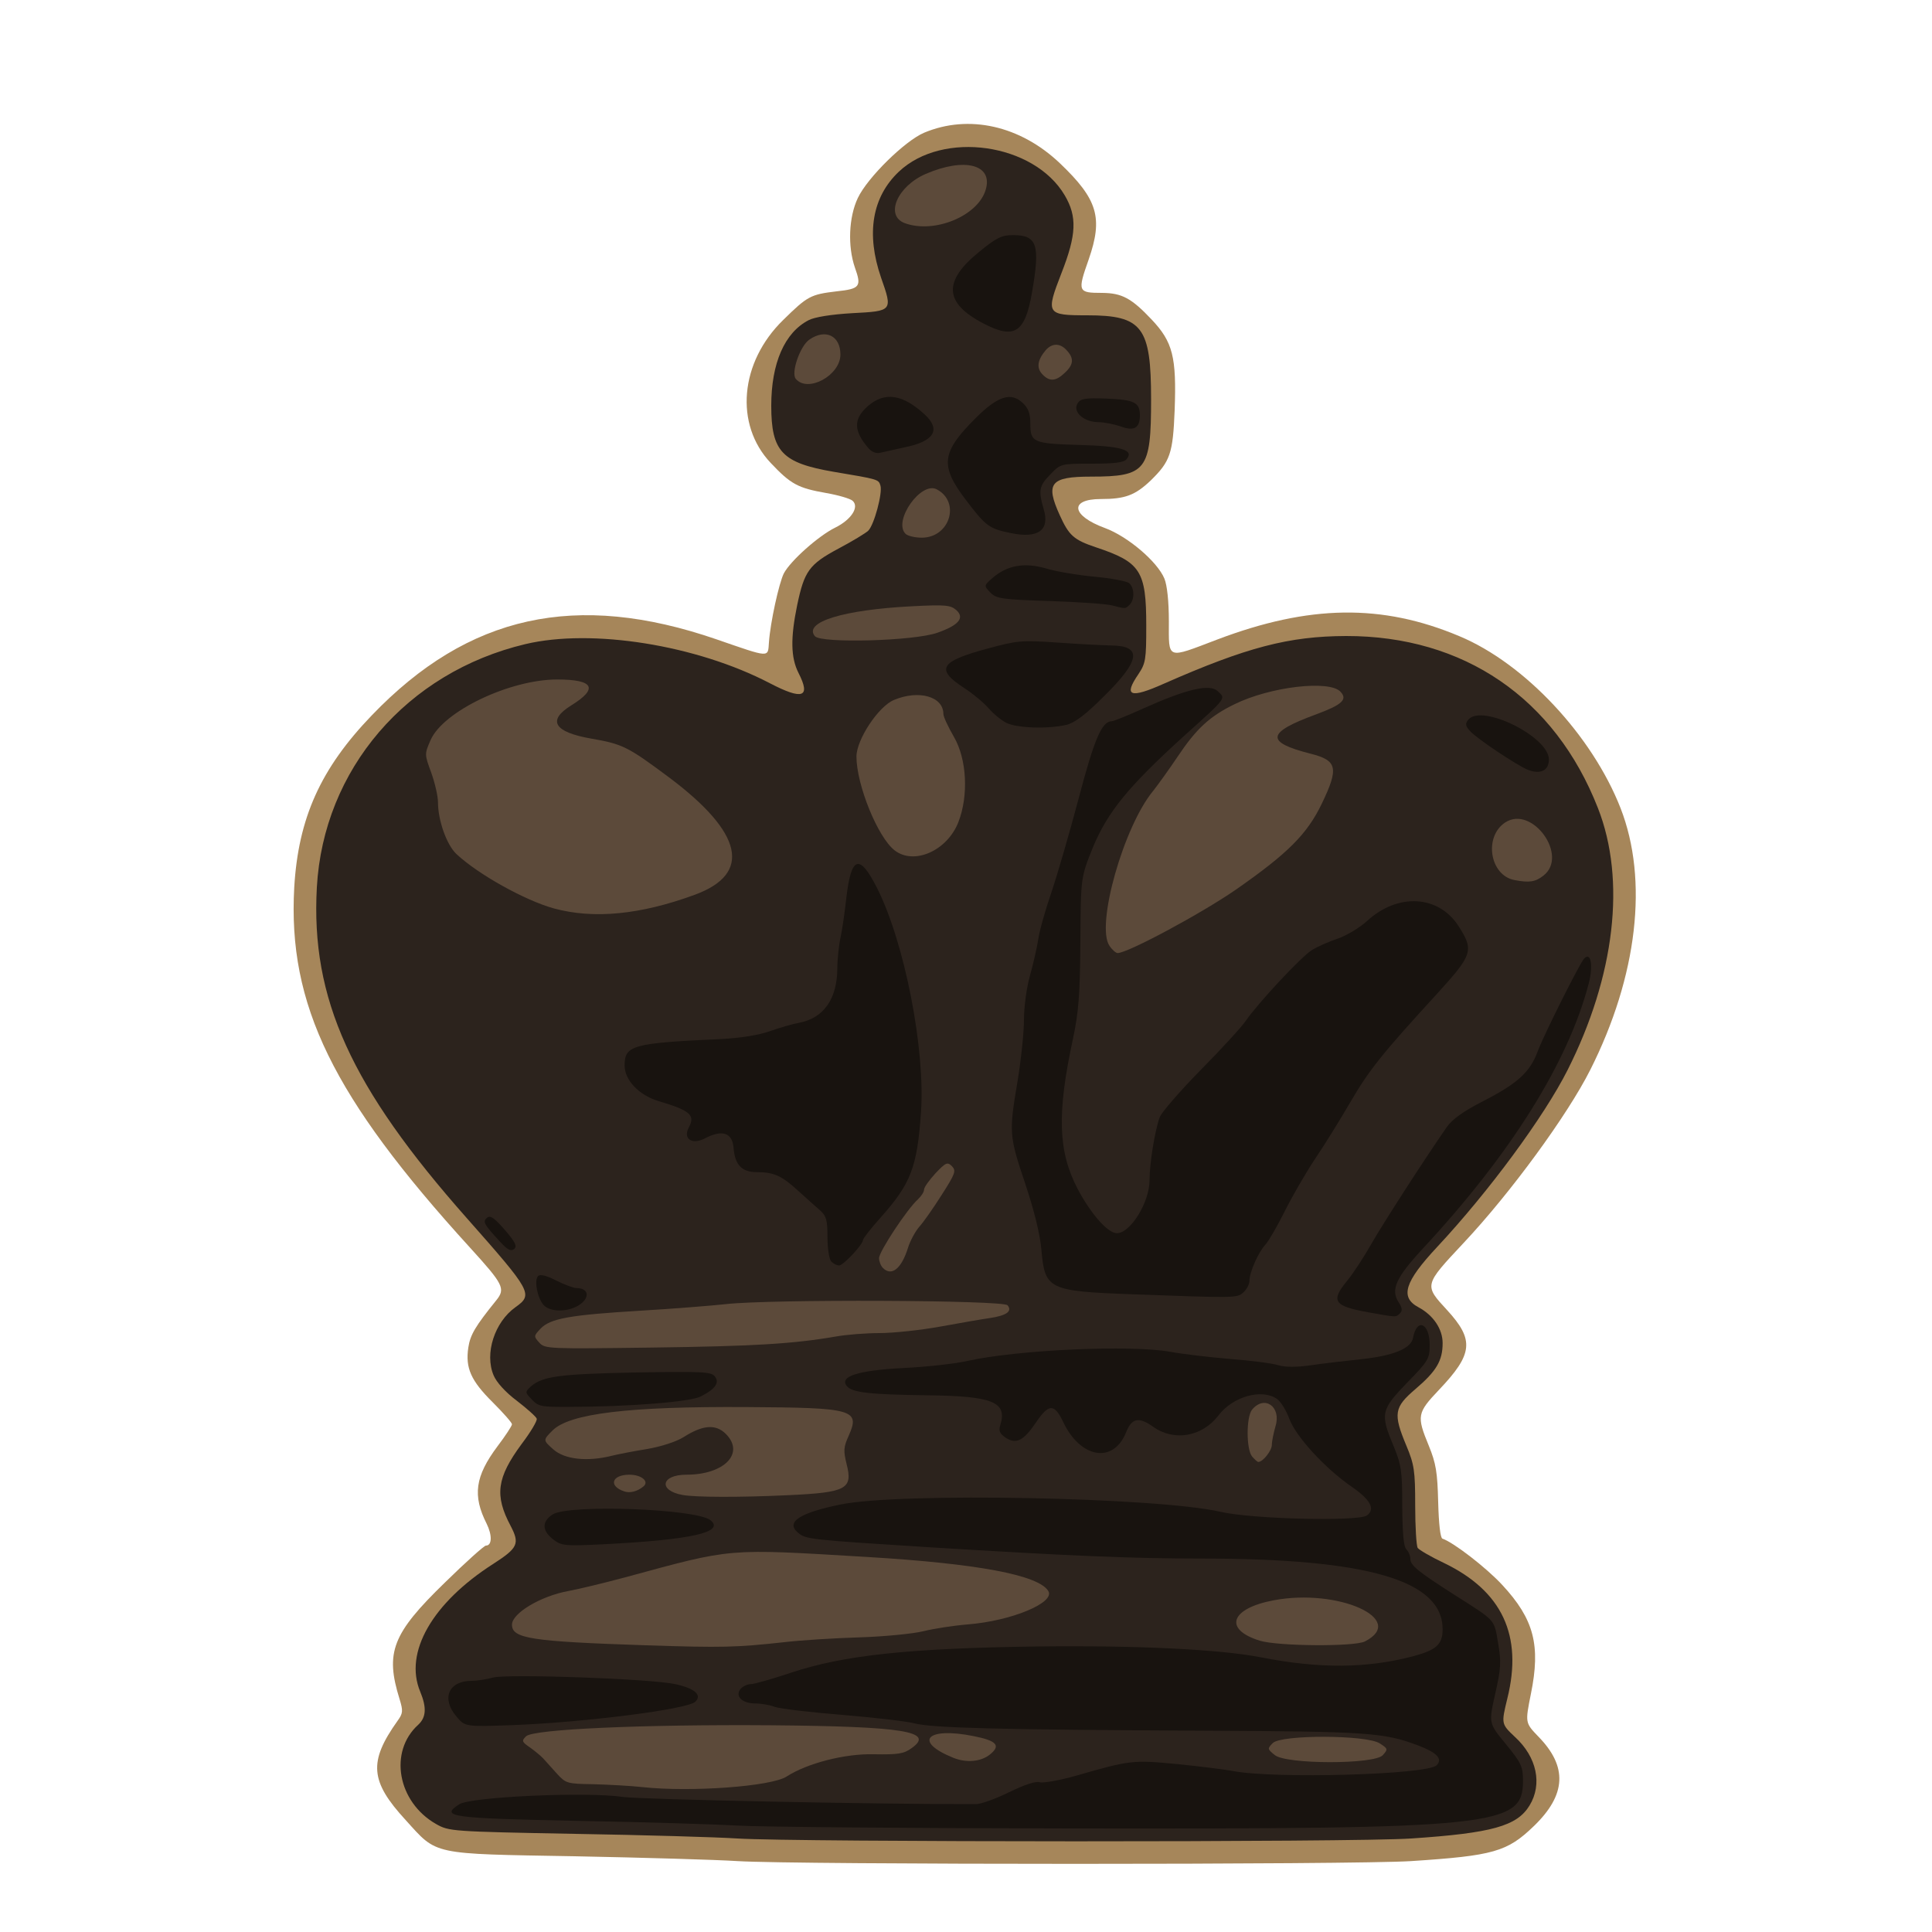
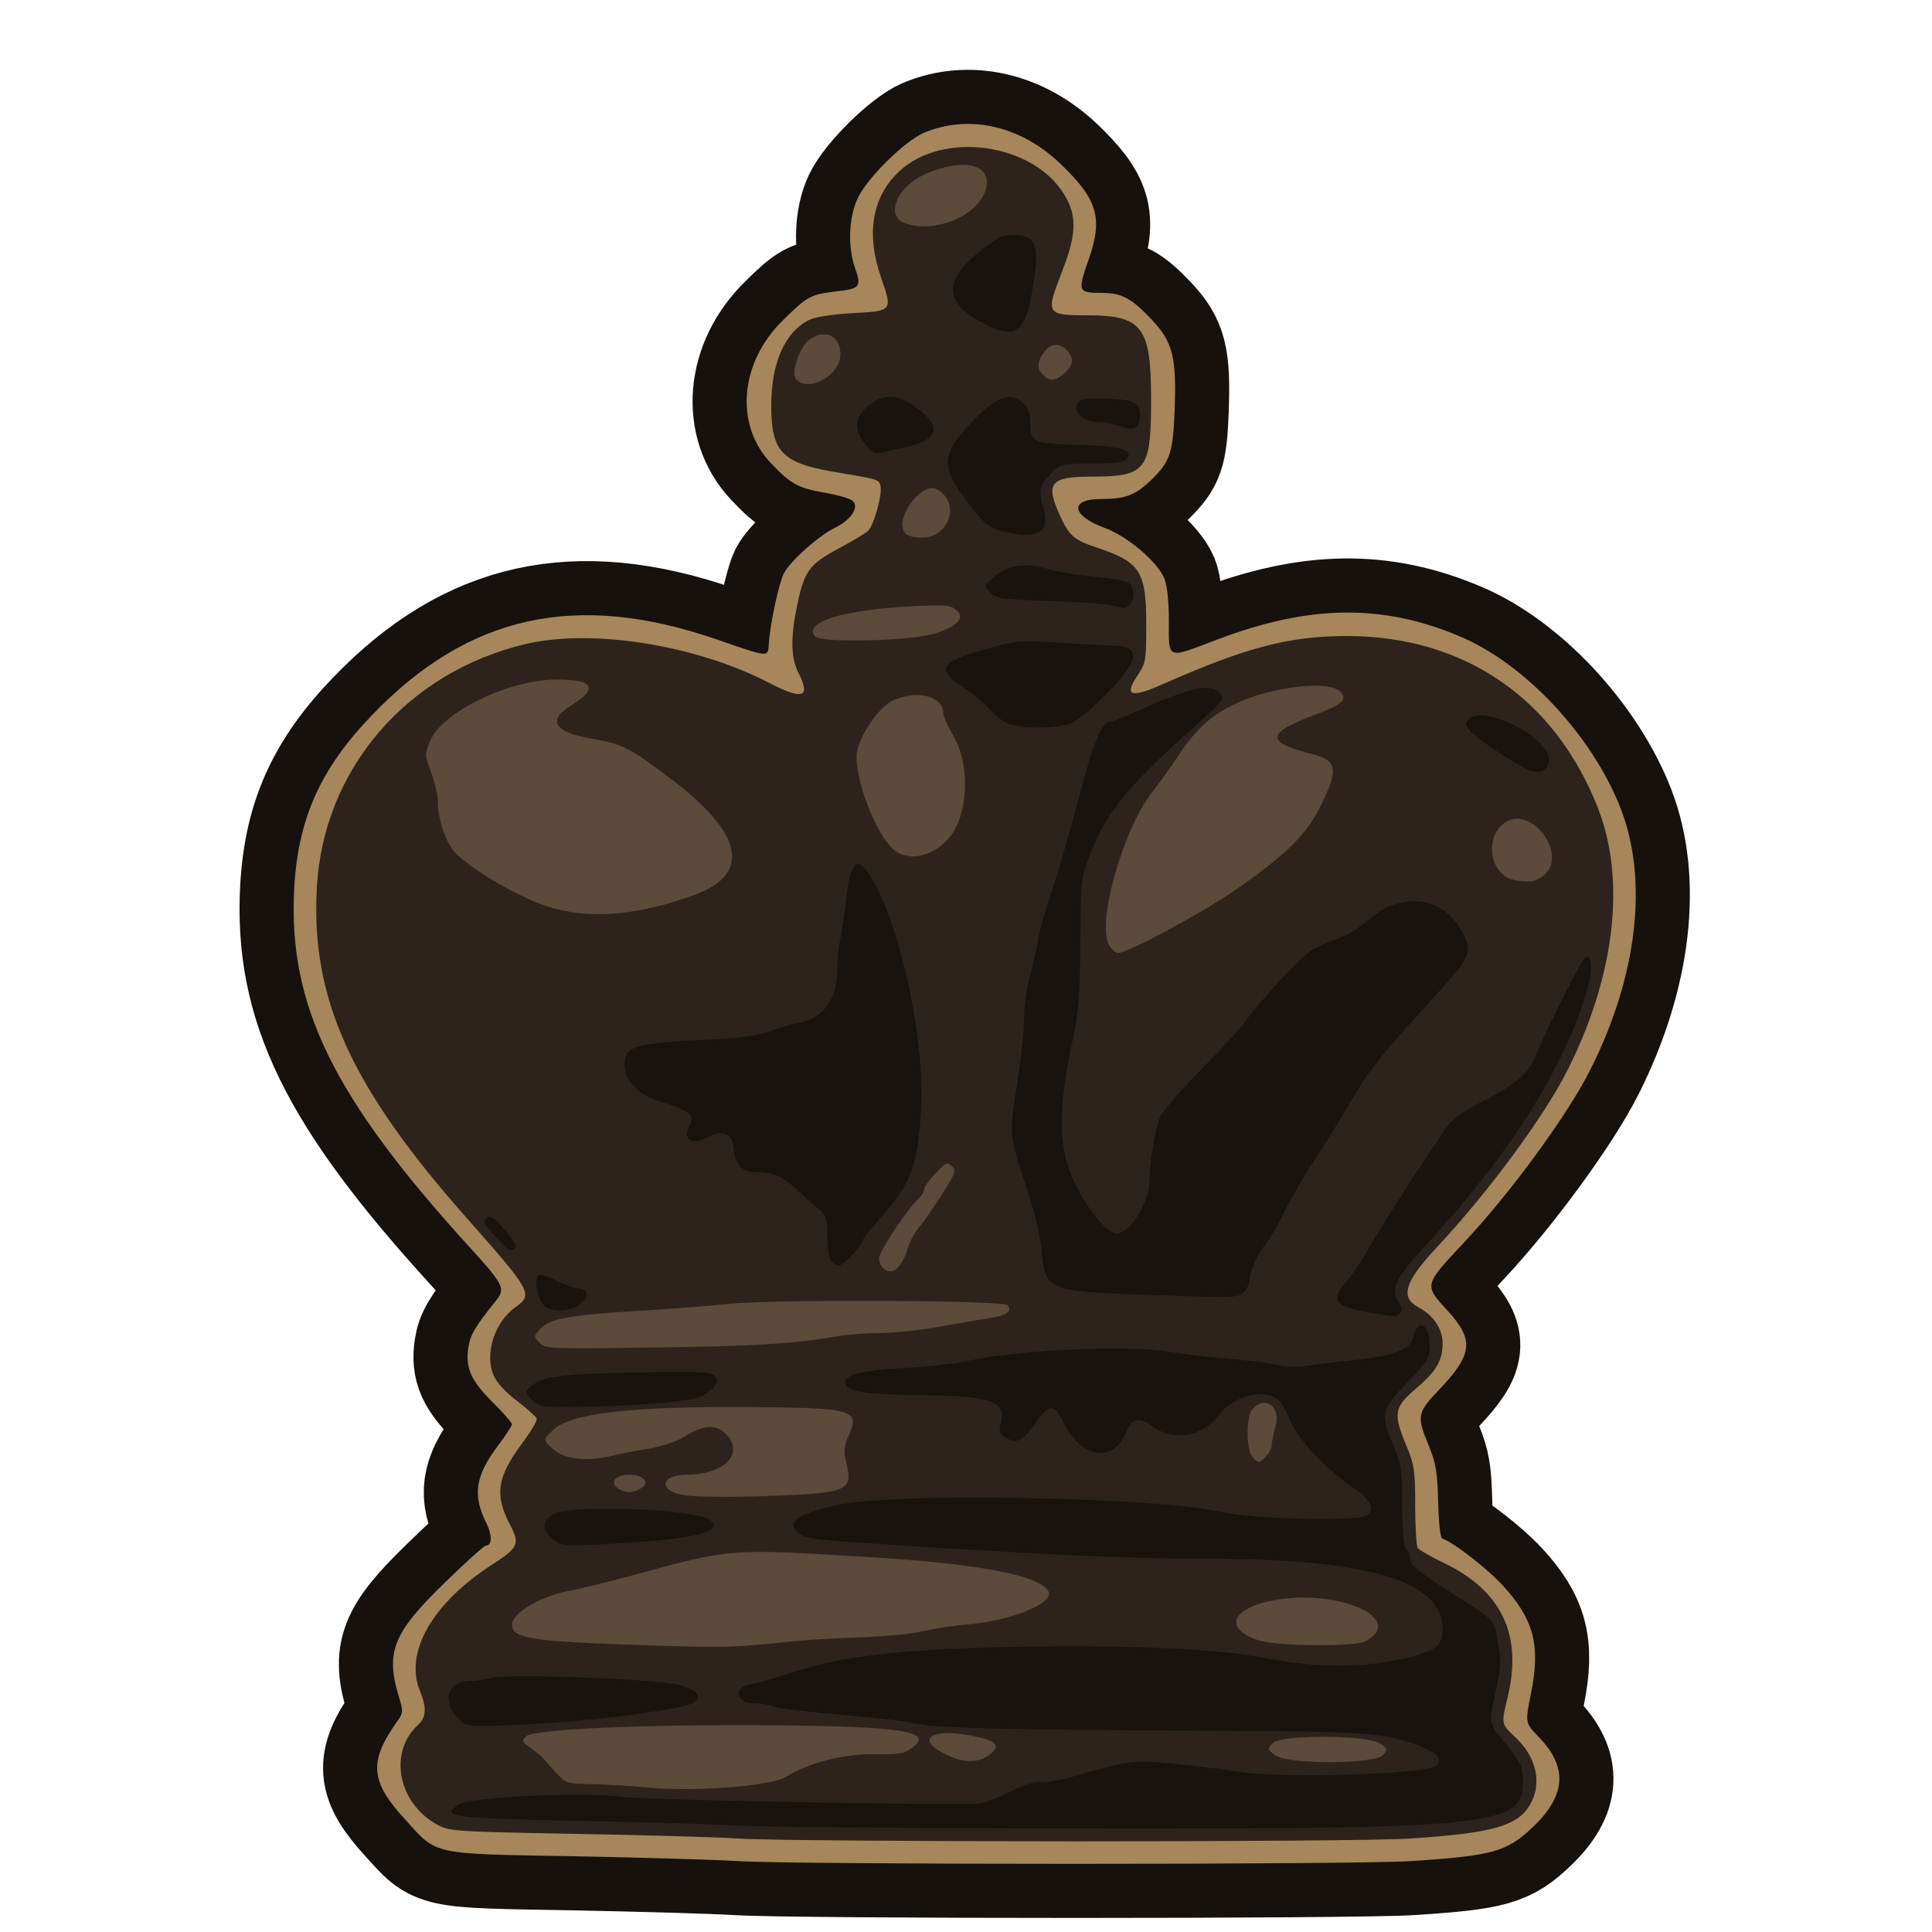
<svg xmlns="http://www.w3.org/2000/svg" viewBox="0 0 100 100">
+   <path fill="#16110d" stroke="#16110d" stroke-width="5.6" stroke-linejoin="round" d="M38.17 96.33C37.11 96.26 33.32 96.15 29.75 96.08C22.27 95.95 22.65 96.03 21.00 94.21C19.15 92.20 19.07 91.19 20.57 89.08C20.86 88.68 20.87 88.56 20.68 87.94C19.93 85.53 20.30 84.56 23.02 81.92C24.10 80.86 25.06 80.00 25.15 80.00C25.47 80.00 25.48 79.46 25.19 78.87C24.45 77.41 24.59 76.41 25.75 74.86C26.16 74.32 26.50 73.80 26.50 73.72C26.50 73.64 26.05 73.13 25.50 72.58C24.38 71.47 24.08 70.81 24.24 69.75C24.34 69.09 24.59 68.66 25.69 67.30C26.17 66.70 26.06 66.48 24.33 64.58C17.22 56.78 14.89 52.01 15.23 45.93C15.44 42.35 16.59 39.78 19.25 37.02C24.24 31.82 29.82 30.59 37.08 33.09C39.89 34.06 39.74 34.05 39.80 33.25C39.87 32.22 40.32 30.18 40.57 29.68C40.91 29.03 42.37 27.73 43.23 27.31C44.06 26.90 44.49 26.24 44.13 25.92C44.01 25.81 43.40 25.63 42.77 25.52C41.29 25.26 40.93 25.06 39.89 23.96C38.01 21.97 38.29 18.75 40.54 16.56C41.80 15.32 41.96 15.24 43.30 15.08C44.52 14.95 44.60 14.83 44.25 13.85C43.87 12.75 43.93 11.24 44.40 10.25C44.90 9.19 46.84 7.29 47.83 6.87C50.14 5.90 52.81 6.50 54.86 8.45C56.82 10.32 57.10 11.27 56.35 13.43C55.76 15.10 55.79 15.16 57.05 15.16C58.07 15.17 58.56 15.43 59.60 16.53C60.71 17.70 60.90 18.48 60.80 21.23C60.71 23.48 60.57 23.88 59.56 24.87C58.75 25.64 58.23 25.83 56.98 25.83C55.33 25.83 55.45 26.69 57.19 27.33C58.36 27.76 59.90 29.06 60.27 29.95C60.41 30.29 60.50 31.13 60.50 32.16C60.50 34.17 60.35 34.11 63.01 33.10C67.76 31.30 71.53 31.24 75.54 32.93C78.92 34.34 82.41 38.07 83.88 41.83C85.33 45.55 84.76 50.52 82.31 55.38C81.13 57.72 78.20 61.73 75.76 64.33C73.70 66.53 73.70 66.51 74.91 67.82C76.32 69.36 76.24 70.09 74.48 71.94C73.35 73.13 73.32 73.29 73.95 74.82C74.33 75.75 74.40 76.20 74.44 77.75C74.47 78.87 74.55 79.60 74.66 79.64C75.23 79.83 76.94 81.15 77.76 82.04C79.40 83.81 79.75 85.16 79.24 87.67C78.94 89.17 78.94 89.17 79.62 89.88C81.15 91.44 81.07 92.90 79.39 94.52C78.01 95.85 77.31 96.05 73.04 96.33C70.16 96.52 41.18 96.52 38.17 96.33Z" />
  <path fill="#a6865a" d="M38.17 96.33C37.11 96.26 33.32 96.15 29.75 96.08C22.27 95.95 22.65 96.03 21.00 94.21C19.15 92.20 19.07 91.19 20.57 89.08C20.86 88.68 20.87 88.56 20.68 87.94C19.93 85.53 20.30 84.56 23.02 81.92C24.10 80.86 25.06 80.00 25.15 80.00C25.47 80.00 25.48 79.46 25.19 78.87C24.45 77.41 24.59 76.41 25.75 74.86C26.16 74.32 26.50 73.80 26.50 73.72C26.50 73.64 26.05 73.13 25.50 72.58C24.38 71.47 24.08 70.81 24.24 69.75C24.34 69.09 24.59 68.66 25.69 67.30C26.17 66.70 26.06 66.48 24.33 64.58C17.22 56.78 14.89 52.01 15.23 45.93C15.44 42.35 16.59 39.78 19.25 37.02C24.24 31.82 29.82 30.59 37.08 33.09C39.89 34.06 39.74 34.05 39.80 33.25C39.87 32.22 40.32 30.18 40.57 29.68C40.91 29.03 42.37 27.73 43.23 27.31C44.06 26.90 44.49 26.24 44.13 25.92C44.01 25.81 43.40 25.63 42.77 25.52C41.29 25.26 40.93 25.06 39.89 23.96C38.01 21.97 38.29 18.75 40.54 16.56C41.80 15.32 41.96 15.24 43.30 15.08C44.52 14.95 44.60 14.83 44.25 13.85C43.87 12.75 43.93 11.24 44.40 10.25C44.90 9.19 46.84 7.29 47.83 6.87C50.14 5.90 52.81 6.50 54.86 8.45C56.82 10.32 57.10 11.27 56.35 13.43C55.76 15.10 55.79 15.16 57.05 15.16C58.07 15.17 58.56 15.43 59.60 16.53C60.71 17.70 60.90 18.48 60.80 21.23C60.71 23.48 60.57 23.88 59.56 24.87C58.75 25.64 58.23 25.83 56.98 25.83C55.33 25.83 55.45 26.69 57.19 27.33C58.36 27.76 59.90 29.06 60.27 29.95C60.41 30.29 60.50 31.13 60.50 32.16C60.50 34.17 60.35 34.11 63.01 33.10C67.76 31.30 71.53 31.24 75.54 32.93C78.92 34.34 82.41 38.07 83.88 41.83C85.33 45.55 84.76 50.52 82.31 55.38C81.13 57.72 78.20 61.73 75.76 64.33C73.70 66.53 73.70 66.51 74.91 67.82C76.32 69.36 76.24 70.09 74.48 71.94C73.35 73.13 73.32 73.29 73.95 74.82C74.33 75.75 74.40 76.20 74.44 77.75C74.47 78.87 74.55 79.60 74.66 79.64C75.23 79.83 76.94 81.15 77.76 82.04C79.40 83.81 79.75 85.16 79.24 87.67C78.94 89.17 78.94 89.17 79.62 89.88C81.15 91.44 81.07 92.90 79.39 94.52C78.01 95.85 77.31 96.05 73.04 96.33C70.16 96.52 41.18 96.52 38.17 96.33Z" />
  <path fill="#2c231d" d="M38.17 95.16C37.11 95.09 33.32 94.98 29.75 94.92C23.36 94.80 23.24 94.79 22.57 94.41C20.57 93.27 20.11 90.66 21.65 89.27C22.06 88.89 22.09 88.38 21.75 87.56C20.90 85.53 22.38 82.96 25.54 80.94C26.81 80.12 26.91 79.90 26.43 78.98C25.59 77.40 25.71 76.49 27.00 74.74C27.47 74.12 27.82 73.53 27.78 73.43C27.75 73.33 27.29 72.92 26.76 72.51C26.17 72.07 25.70 71.55 25.55 71.19C25.07 70.06 25.60 68.43 26.68 67.66C27.61 67.00 27.52 66.85 24.17 63.06C18.15 56.26 16.08 51.69 16.40 45.93C16.74 39.82 21.05 34.80 27.19 33.34C30.63 32.52 36.04 33.38 39.84 35.36C41.55 36.25 41.98 36.10 41.33 34.83C40.93 34.04 40.91 33.03 41.26 31.33C41.63 29.56 41.88 29.21 43.39 28.40C44.11 28.02 44.80 27.60 44.94 27.47C45.25 27.16 45.69 25.51 45.57 25.13C45.47 24.81 45.48 24.81 43.15 24.42C40.48 23.96 39.92 23.38 39.92 21.00C39.92 18.80 40.61 17.21 41.86 16.57C42.16 16.41 43.05 16.27 44.11 16.21C46.21 16.10 46.21 16.10 45.60 14.36C44.82 12.09 45.14 10.20 46.52 8.89C48.80 6.73 53.52 7.41 55.11 10.11C55.76 11.21 55.72 12.15 54.94 14.14C54.12 16.25 54.16 16.32 56.27 16.32C59.13 16.32 59.58 16.92 59.58 20.67C59.58 24.35 59.34 24.67 56.46 24.67C54.37 24.67 54.10 25.01 54.85 26.66C55.33 27.72 55.57 27.94 56.73 28.33C59.04 29.10 59.33 29.55 59.33 32.39C59.33 34.14 59.30 34.33 58.92 34.90C58.14 36.04 58.49 36.17 60.26 35.38C64.53 33.50 66.71 32.93 69.67 32.92C75.76 32.91 80.48 36.13 82.71 41.83C84.17 45.55 83.59 50.52 81.14 55.38C79.92 57.80 77.06 61.68 74.38 64.55C72.69 66.36 72.45 67.15 73.43 67.67C74.19 68.08 74.67 68.79 74.67 69.52C74.67 70.43 74.35 70.97 73.26 71.90C72.16 72.84 72.10 73.17 72.79 74.82C73.20 75.80 73.25 76.12 73.25 77.92C73.25 79.02 73.31 80.01 73.38 80.12C73.45 80.22 74.06 80.58 74.74 80.90C77.75 82.35 78.83 84.65 78.02 87.91C77.70 89.23 77.70 89.23 78.42 89.91C79.55 90.95 79.84 92.35 79.17 93.45C78.52 94.52 77.22 94.88 73.04 95.16C70.16 95.36 41.18 95.35 38.17 95.16Z" />
  <path fill="#18130f" d="M38.17 94.49C37.11 94.43 33.42 94.31 29.96 94.25C23.26 94.11 22.77 94.04 23.77 93.39C24.36 93.00 30.39 92.73 32.25 93.01C33.12 93.14 45.79 93.40 50.53 93.38C50.78 93.38 51.55 93.10 52.24 92.76C53.04 92.37 53.61 92.18 53.82 92.25C54.00 92.30 54.85 92.15 55.70 91.91C58.50 91.10 58.64 91.09 60.95 91.31C62.12 91.43 63.42 91.59 63.83 91.67C65.99 92.08 73.87 91.86 74.36 91.37C74.69 91.04 74.37 90.71 73.39 90.34C71.63 89.68 70.82 89.62 62.33 89.58C51.67 89.53 48.26 89.44 47.33 89.20C46.92 89.09 45.23 88.90 43.58 88.76C41.93 88.63 40.37 88.44 40.11 88.35C39.86 88.25 39.40 88.17 39.09 88.17C38.41 88.17 38.03 87.79 38.33 87.42C38.45 87.28 38.69 87.17 38.86 87.17C39.04 87.17 39.98 86.90 40.94 86.58C43.67 85.67 47.06 85.31 53.75 85.22C58.84 85.16 63.16 85.37 65.25 85.78C68.31 86.38 70.74 86.36 73.17 85.72C74.35 85.40 74.67 85.11 74.67 84.33C74.67 81.80 70.81 80.67 62.17 80.67C58.58 80.67 55.31 80.53 48.00 80.08C41.88 79.69 41.71 79.68 41.29 79.32C40.66 78.78 41.40 78.30 43.52 77.87C46.60 77.24 59.90 77.50 63.17 78.25C64.79 78.63 70.31 78.76 70.75 78.44C71.20 78.11 70.94 77.63 69.96 76.95C68.59 76.01 67.08 74.36 66.74 73.45C66.58 73.01 66.29 72.54 66.10 72.41C65.32 71.86 63.81 72.28 63.07 73.26C62.22 74.37 60.77 74.62 59.69 73.85C58.94 73.32 58.58 73.39 58.28 74.15C57.62 75.78 55.91 75.48 55.02 73.58C54.57 72.64 54.28 72.65 53.62 73.63C52.98 74.57 52.60 74.77 52.06 74.42C51.75 74.21 51.68 74.06 51.77 73.78C52.15 72.57 51.42 72.26 48.00 72.22C45.03 72.18 44.11 72.08 43.84 71.75C43.41 71.25 44.40 70.93 46.74 70.81C47.94 70.75 49.44 70.59 50.08 70.44C52.71 69.86 58.53 69.60 60.58 69.97C61.23 70.09 62.61 70.25 63.67 70.34C64.72 70.42 65.84 70.56 66.15 70.66C66.52 70.77 67.10 70.77 67.82 70.67C68.42 70.58 69.61 70.44 70.47 70.35C72.13 70.17 73.04 69.80 73.14 69.24C73.34 68.19 74.00 68.48 74.00 69.62C74.00 70.32 73.93 70.45 72.83 71.57C71.48 72.97 71.43 73.17 72.12 74.82C72.53 75.81 72.58 76.12 72.58 77.95C72.59 79.34 72.65 80.05 72.79 80.19C72.91 80.31 73.00 80.53 73.00 80.69C73.00 81.03 73.42 81.36 75.33 82.58C77.44 83.92 77.33 83.80 77.54 85.04C77.71 86.02 77.69 86.36 77.39 87.68C77.05 89.19 77.05 89.19 77.94 90.27C78.75 91.26 78.83 91.44 78.83 92.19C78.83 94.53 77.48 94.67 55.42 94.64C46.98 94.63 39.22 94.56 38.17 94.49ZM23.62 88.84C22.83 87.91 23.22 87.00 24.41 87.00C24.69 87.00 25.19 86.92 25.52 86.83C26.26 86.63 33.67 86.89 34.95 87.17C35.96 87.39 36.35 87.73 35.99 88.08C35.60 88.47 30.34 89.14 26.58 89.29C24.07 89.38 24.07 89.38 23.62 88.84ZM28.62 79.67C28.05 79.22 28.04 78.76 28.60 78.39C29.42 77.85 36.06 78.09 36.78 78.69C37.53 79.31 35.77 79.70 31.25 79.93C29.20 80.03 29.06 80.01 28.62 79.67ZM27.53 72.44C27.17 72.07 27.17 72.05 27.47 71.77C28.07 71.24 28.92 71.12 32.84 71.04C36.30 70.98 36.79 71.00 36.99 71.23C37.26 71.56 37.04 71.89 36.27 72.28C35.74 72.56 32.60 72.81 29.49 72.82C28.03 72.83 27.86 72.80 27.53 72.44ZM70.80 67.92C69.03 67.60 68.86 67.34 69.74 66.28C70.05 65.90 70.61 65.04 70.99 64.37C71.59 63.32 73.65 60.12 74.89 58.33C75.17 57.93 75.76 57.51 76.76 57.00C78.55 56.08 79.19 55.50 79.59 54.42C79.90 53.58 81.76 49.87 81.99 49.62C82.34 49.24 82.48 49.97 82.23 50.91C81.17 54.98 78.21 59.71 73.67 64.60C72.25 66.13 71.97 66.75 72.39 67.40C72.58 67.69 72.60 67.84 72.46 67.98C72.24 68.19 72.31 68.19 70.80 67.92ZM28.13 67.54C27.81 67.17 27.64 66.26 27.85 66.05C27.96 65.94 28.28 66.02 28.79 66.28C29.21 66.49 29.68 66.67 29.84 66.67C30.43 66.67 30.55 67.11 30.07 67.48C29.51 67.92 28.49 67.95 28.13 67.54ZM58.58 66.99C54.25 66.83 54.08 66.74 53.90 64.66C53.83 63.88 53.52 62.62 53.06 61.25C52.23 58.78 52.22 58.62 52.67 55.95C52.85 54.86 53.00 53.44 53.00 52.78C53.00 52.11 53.14 51.10 53.31 50.50C53.48 49.90 53.67 49.06 53.74 48.62C53.80 48.18 54.11 47.09 54.42 46.19C54.72 45.30 55.36 43.11 55.83 41.33C56.64 38.25 57.03 37.33 57.55 37.33C57.64 37.33 58.38 37.03 59.20 36.66C61.40 35.67 62.60 35.39 63.01 35.76C63.46 36.17 63.54 36.06 61.30 38.08C58.40 40.71 57.33 42.02 56.56 43.88C55.94 45.42 55.94 45.42 55.92 48.75C55.90 51.49 55.83 52.38 55.54 53.75C54.70 57.64 54.76 59.59 55.78 61.54C56.47 62.84 57.34 63.83 57.81 63.83C58.51 63.83 59.50 62.23 59.50 61.09C59.50 60.22 59.77 58.53 60.03 57.82C60.12 57.58 61.06 56.49 62.13 55.40C63.21 54.31 64.26 53.16 64.48 52.84C65.11 51.92 67.36 49.51 67.91 49.17C68.19 49.00 68.79 48.73 69.25 48.58C69.71 48.42 70.39 48.01 70.77 47.66C72.37 46.20 74.48 46.33 75.51 47.96C76.30 49.20 76.22 49.42 74.36 51.46C71.53 54.55 70.87 55.37 69.88 57.07C69.35 57.98 68.52 59.32 68.03 60.04C67.55 60.77 66.85 61.98 66.48 62.73C66.11 63.47 65.67 64.23 65.50 64.42C65.13 64.81 64.67 65.86 64.67 66.30C64.67 66.47 64.53 66.74 64.36 66.89C64.03 67.19 64.02 67.19 58.58 66.99ZM43.03 65.30C42.92 65.19 42.83 64.64 42.83 64.04C42.83 63.16 42.77 62.94 42.46 62.66C42.25 62.48 41.75 62.03 41.33 61.65C40.46 60.85 40.05 60.67 39.18 60.67C38.40 60.67 38.04 60.30 37.97 59.42C37.91 58.63 37.39 58.45 36.49 58.92C35.82 59.27 35.34 58.95 35.65 58.36C36.00 57.72 35.73 57.48 34.08 56.99C33.08 56.69 32.33 55.91 32.33 55.15C32.33 54.10 32.74 53.99 37.33 53.78C38.32 53.73 39.26 53.58 39.83 53.38C40.34 53.20 41.02 53.00 41.36 52.94C42.63 52.70 43.33 51.71 43.34 50.13C43.34 49.65 43.42 48.91 43.51 48.50C43.60 48.09 43.73 47.16 43.81 46.44C44.06 44.30 44.49 44.17 45.40 45.97C46.82 48.79 47.90 54.30 47.67 57.58C47.47 60.42 47.15 61.26 45.58 63.02C45.08 63.58 44.67 64.10 44.67 64.18C44.67 64.41 43.65 65.50 43.43 65.50C43.32 65.50 43.14 65.41 43.03 65.30ZM25.90 64.29C25.04 63.36 24.97 63.23 25.21 63.03C25.38 62.89 25.59 63.04 26.13 63.66C26.68 64.30 26.78 64.51 26.61 64.65C26.44 64.78 26.27 64.69 25.90 64.29ZM79.07 39.84C78.51 39.61 76.44 38.23 76.10 37.85C75.84 37.57 75.83 37.46 76.00 37.25C76.69 36.41 80.17 38.13 80.17 39.31C80.17 39.89 79.73 40.10 79.07 39.84ZM52.08 37.41C51.81 37.27 51.40 36.93 51.17 36.66C50.94 36.39 50.38 35.92 49.92 35.62C48.41 34.64 48.64 34.24 51.08 33.58C52.66 33.15 52.86 33.13 54.75 33.26C55.85 33.34 57.10 33.40 57.53 33.41C59.14 33.43 59.02 34.19 57.13 36.05C56.18 37.00 55.62 37.42 55.19 37.52C54.22 37.74 52.63 37.69 52.08 37.41ZM57.58 31.34C57.31 31.26 55.85 31.16 54.35 31.11C51.85 31.03 51.58 30.99 51.26 30.67C50.92 30.31 50.92 30.31 51.38 29.91C52.13 29.26 53.02 29.10 54.13 29.42C54.65 29.58 55.79 29.77 56.65 29.85C57.51 29.93 58.31 30.08 58.44 30.18C58.72 30.42 58.74 31.03 58.47 31.30C58.24 31.52 58.27 31.52 57.58 31.34ZM52.31 27.59C51.19 27.36 51.03 27.24 49.98 25.86C48.64 24.09 48.73 23.41 50.49 21.65C51.64 20.50 52.32 20.28 52.93 20.85C53.23 21.13 53.33 21.40 53.33 21.93C53.33 22.90 53.48 22.96 55.85 23.03C58.06 23.09 58.72 23.29 58.31 23.77C58.18 23.94 57.67 24.00 56.51 24.00C54.91 24.00 54.90 24.00 54.37 24.55C53.78 25.15 53.74 25.39 54.02 26.35C54.35 27.44 53.74 27.89 52.31 27.59ZM44.97 23.22C44.17 22.30 44.16 21.69 44.92 21.02C45.79 20.26 46.73 20.40 47.88 21.47C48.71 22.25 48.35 22.84 46.84 23.15C46.33 23.26 45.77 23.39 45.58 23.43C45.37 23.49 45.13 23.40 44.97 23.22ZM58.00 22.07C57.68 21.96 57.15 21.85 56.82 21.85C56.07 21.83 55.50 21.30 55.78 20.87C55.93 20.63 56.19 20.59 57.26 20.63C58.72 20.69 59.00 20.83 59.00 21.50C59.00 22.16 58.70 22.33 58.00 22.07ZM50.90 16.74C48.86 15.68 48.80 14.55 50.70 13.02C51.58 12.30 51.85 12.17 52.43 12.17C53.69 12.17 53.85 12.66 53.41 15.17C53.05 17.23 52.50 17.58 50.90 16.74Z" />
  <path fill="#5c4a3a" d="M33.25 92.50C32.61 92.43 31.46 92.37 30.70 92.35C29.37 92.33 29.29 92.31 28.84 91.82C28.58 91.53 28.26 91.17 28.12 91.02C27.98 90.87 27.66 90.61 27.42 90.44C27.01 90.16 26.99 90.10 27.23 89.87C27.59 89.50 33.32 89.25 39.92 89.30C46.78 89.36 48.40 89.62 47.19 90.48C46.78 90.78 46.49 90.82 45.23 90.80C43.73 90.76 41.77 91.27 40.72 91.95C39.93 92.47 35.74 92.77 33.25 92.50ZM49.36 90.99C47.25 90.14 47.95 89.37 50.39 89.86C51.60 90.10 51.82 90.35 51.23 90.82C50.76 91.19 50.02 91.25 49.36 90.99ZM65.98 90.84C65.60 90.53 65.59 90.51 65.88 90.22C66.31 89.78 70.74 89.79 71.42 90.24C71.84 90.51 71.85 90.54 71.57 90.85C71.13 91.33 66.57 91.33 65.98 90.84ZM33.42 85.16C27.46 84.96 26.50 84.81 26.50 84.09C26.50 83.50 27.99 82.61 29.42 82.35C29.97 82.25 31.28 81.93 32.33 81.65C38.00 80.11 37.53 80.15 44.91 80.59C50.58 80.93 53.75 81.52 54.26 82.35C54.63 82.95 52.36 83.90 50.08 84.08C49.35 84.14 48.32 84.30 47.80 84.43C47.28 84.56 45.78 84.71 44.47 84.75C43.16 84.79 41.41 84.90 40.58 85.00C38.10 85.27 37.41 85.29 33.42 85.16ZM65.20 84.92C63.31 84.33 63.69 83.25 65.93 82.83C69.27 82.20 72.86 83.82 70.65 84.96C70.10 85.24 66.14 85.21 65.20 84.92ZM35.33 77.38C34.06 77.15 34.21 76.33 35.53 76.33C37.49 76.33 38.57 75.22 37.57 74.22C37.05 73.70 36.38 73.75 35.39 74.38C35.01 74.62 34.24 74.87 33.50 75.00C32.81 75.11 31.99 75.27 31.67 75.35C30.40 75.67 29.22 75.54 28.64 75.02C28.10 74.54 28.10 74.54 28.60 74.04C29.48 73.16 32.55 72.79 38.67 72.83C44.18 72.86 44.53 72.96 43.93 74.31C43.66 74.90 43.65 75.09 43.82 75.78C44.15 77.07 43.82 77.25 40.81 77.39C38.25 77.51 36.01 77.50 35.33 77.38ZM32.33 77.20C31.48 76.93 31.65 76.33 32.58 76.33C33.21 76.33 33.63 76.69 33.29 76.95C32.98 77.20 32.61 77.29 32.33 77.20ZM64.81 75.39C64.50 75.02 64.50 73.33 64.81 72.96C65.45 72.19 66.33 72.81 66.02 73.82C65.92 74.17 65.83 74.60 65.83 74.79C65.83 75.08 65.37 75.67 65.13 75.67C65.08 75.67 64.94 75.54 64.81 75.39ZM27.91 69.49C27.62 69.17 27.62 69.15 27.98 68.77C28.48 68.24 29.51 68.06 33.17 67.84C34.86 67.74 36.85 67.58 37.58 67.50C39.88 67.24 51.92 67.29 52.15 67.56C52.41 67.87 52.10 68.09 51.25 68.22C50.88 68.27 49.73 68.47 48.69 68.66C47.65 68.85 46.22 69.00 45.52 69.00C44.82 69.00 43.80 69.08 43.25 69.18C41.05 69.56 39.01 69.68 33.73 69.75C28.38 69.82 28.20 69.82 27.91 69.49ZM45.70 65.63C45.59 65.52 45.50 65.29 45.50 65.12C45.50 64.78 46.96 62.57 47.51 62.08C47.69 61.91 47.83 61.69 47.83 61.57C47.83 61.45 48.10 61.08 48.42 60.73C48.95 60.17 49.04 60.13 49.27 60.36C49.50 60.60 49.45 60.74 48.74 61.85C48.31 62.53 47.79 63.27 47.58 63.50C47.38 63.73 47.11 64.22 47.00 64.58C46.66 65.67 46.15 66.08 45.70 65.63ZM57.43 48.96C56.70 47.93 58.16 42.76 59.70 40.92C59.92 40.64 60.50 39.84 60.97 39.14C61.92 37.72 62.62 37.07 63.90 36.45C65.74 35.54 68.83 35.18 69.39 35.81C69.76 36.21 69.46 36.48 68.11 36.98C65.55 37.92 65.48 38.41 67.83 39.01C69.22 39.36 69.31 39.74 68.41 41.61C67.65 43.18 66.66 44.17 63.98 46.04C62.19 47.28 58.37 49.33 57.85 49.33C57.76 49.33 57.57 49.17 57.43 48.96ZM28.67 47.02C27.18 46.61 24.75 45.26 23.62 44.20C23.12 43.73 22.67 42.46 22.67 41.53C22.67 41.21 22.51 40.52 22.32 39.99C21.97 39.04 21.97 39.03 22.29 38.30C22.95 36.81 26.39 35.17 28.84 35.17C30.73 35.17 30.99 35.63 29.57 36.51C28.31 37.29 28.67 37.89 30.60 38.23C32.23 38.51 32.50 38.65 34.62 40.23C38.47 43.11 38.93 45.22 35.97 46.31C33.14 47.35 30.73 47.58 28.67 47.02ZM78.38 45.55C77.11 45.30 76.79 43.31 77.91 42.57C79.30 41.66 81.21 44.29 79.89 45.32C79.47 45.65 79.16 45.70 78.38 45.55ZM46.30 44.01C45.43 43.33 44.33 40.62 44.33 39.16C44.33 38.28 45.47 36.56 46.27 36.23C47.56 35.69 48.83 36.05 48.83 36.96C48.83 37.10 49.08 37.63 49.38 38.15C50.04 39.29 50.14 41.17 49.61 42.54C49.04 44.03 47.31 44.80 46.30 44.01ZM42.18 32.93C41.57 32.20 43.65 31.56 47.21 31.38C48.95 31.29 49.20 31.32 49.50 31.58C49.94 31.98 49.63 32.36 48.52 32.75C47.32 33.18 42.50 33.31 42.18 32.93ZM46.87 27.63C46.21 26.97 47.67 24.89 48.49 25.33C49.73 25.99 49.16 27.83 47.71 27.83C47.36 27.83 46.98 27.74 46.87 27.63ZM41.19 19.61C40.93 19.30 41.41 17.91 41.89 17.58C42.72 17.00 43.50 17.37 43.50 18.35C43.50 19.43 41.81 20.35 41.19 19.61ZM53.94 19.36C53.64 19.03 53.70 18.63 54.13 18.12C54.46 17.75 54.88 17.75 55.22 18.14C55.60 18.55 55.57 18.88 55.11 19.30C54.64 19.75 54.31 19.76 53.94 19.36ZM46.83 11.55C45.79 11.16 46.44 9.64 47.92 9.00C49.94 8.13 51.41 8.52 51.02 9.82C50.62 11.18 48.36 12.11 46.83 11.55Z" />
</svg>
